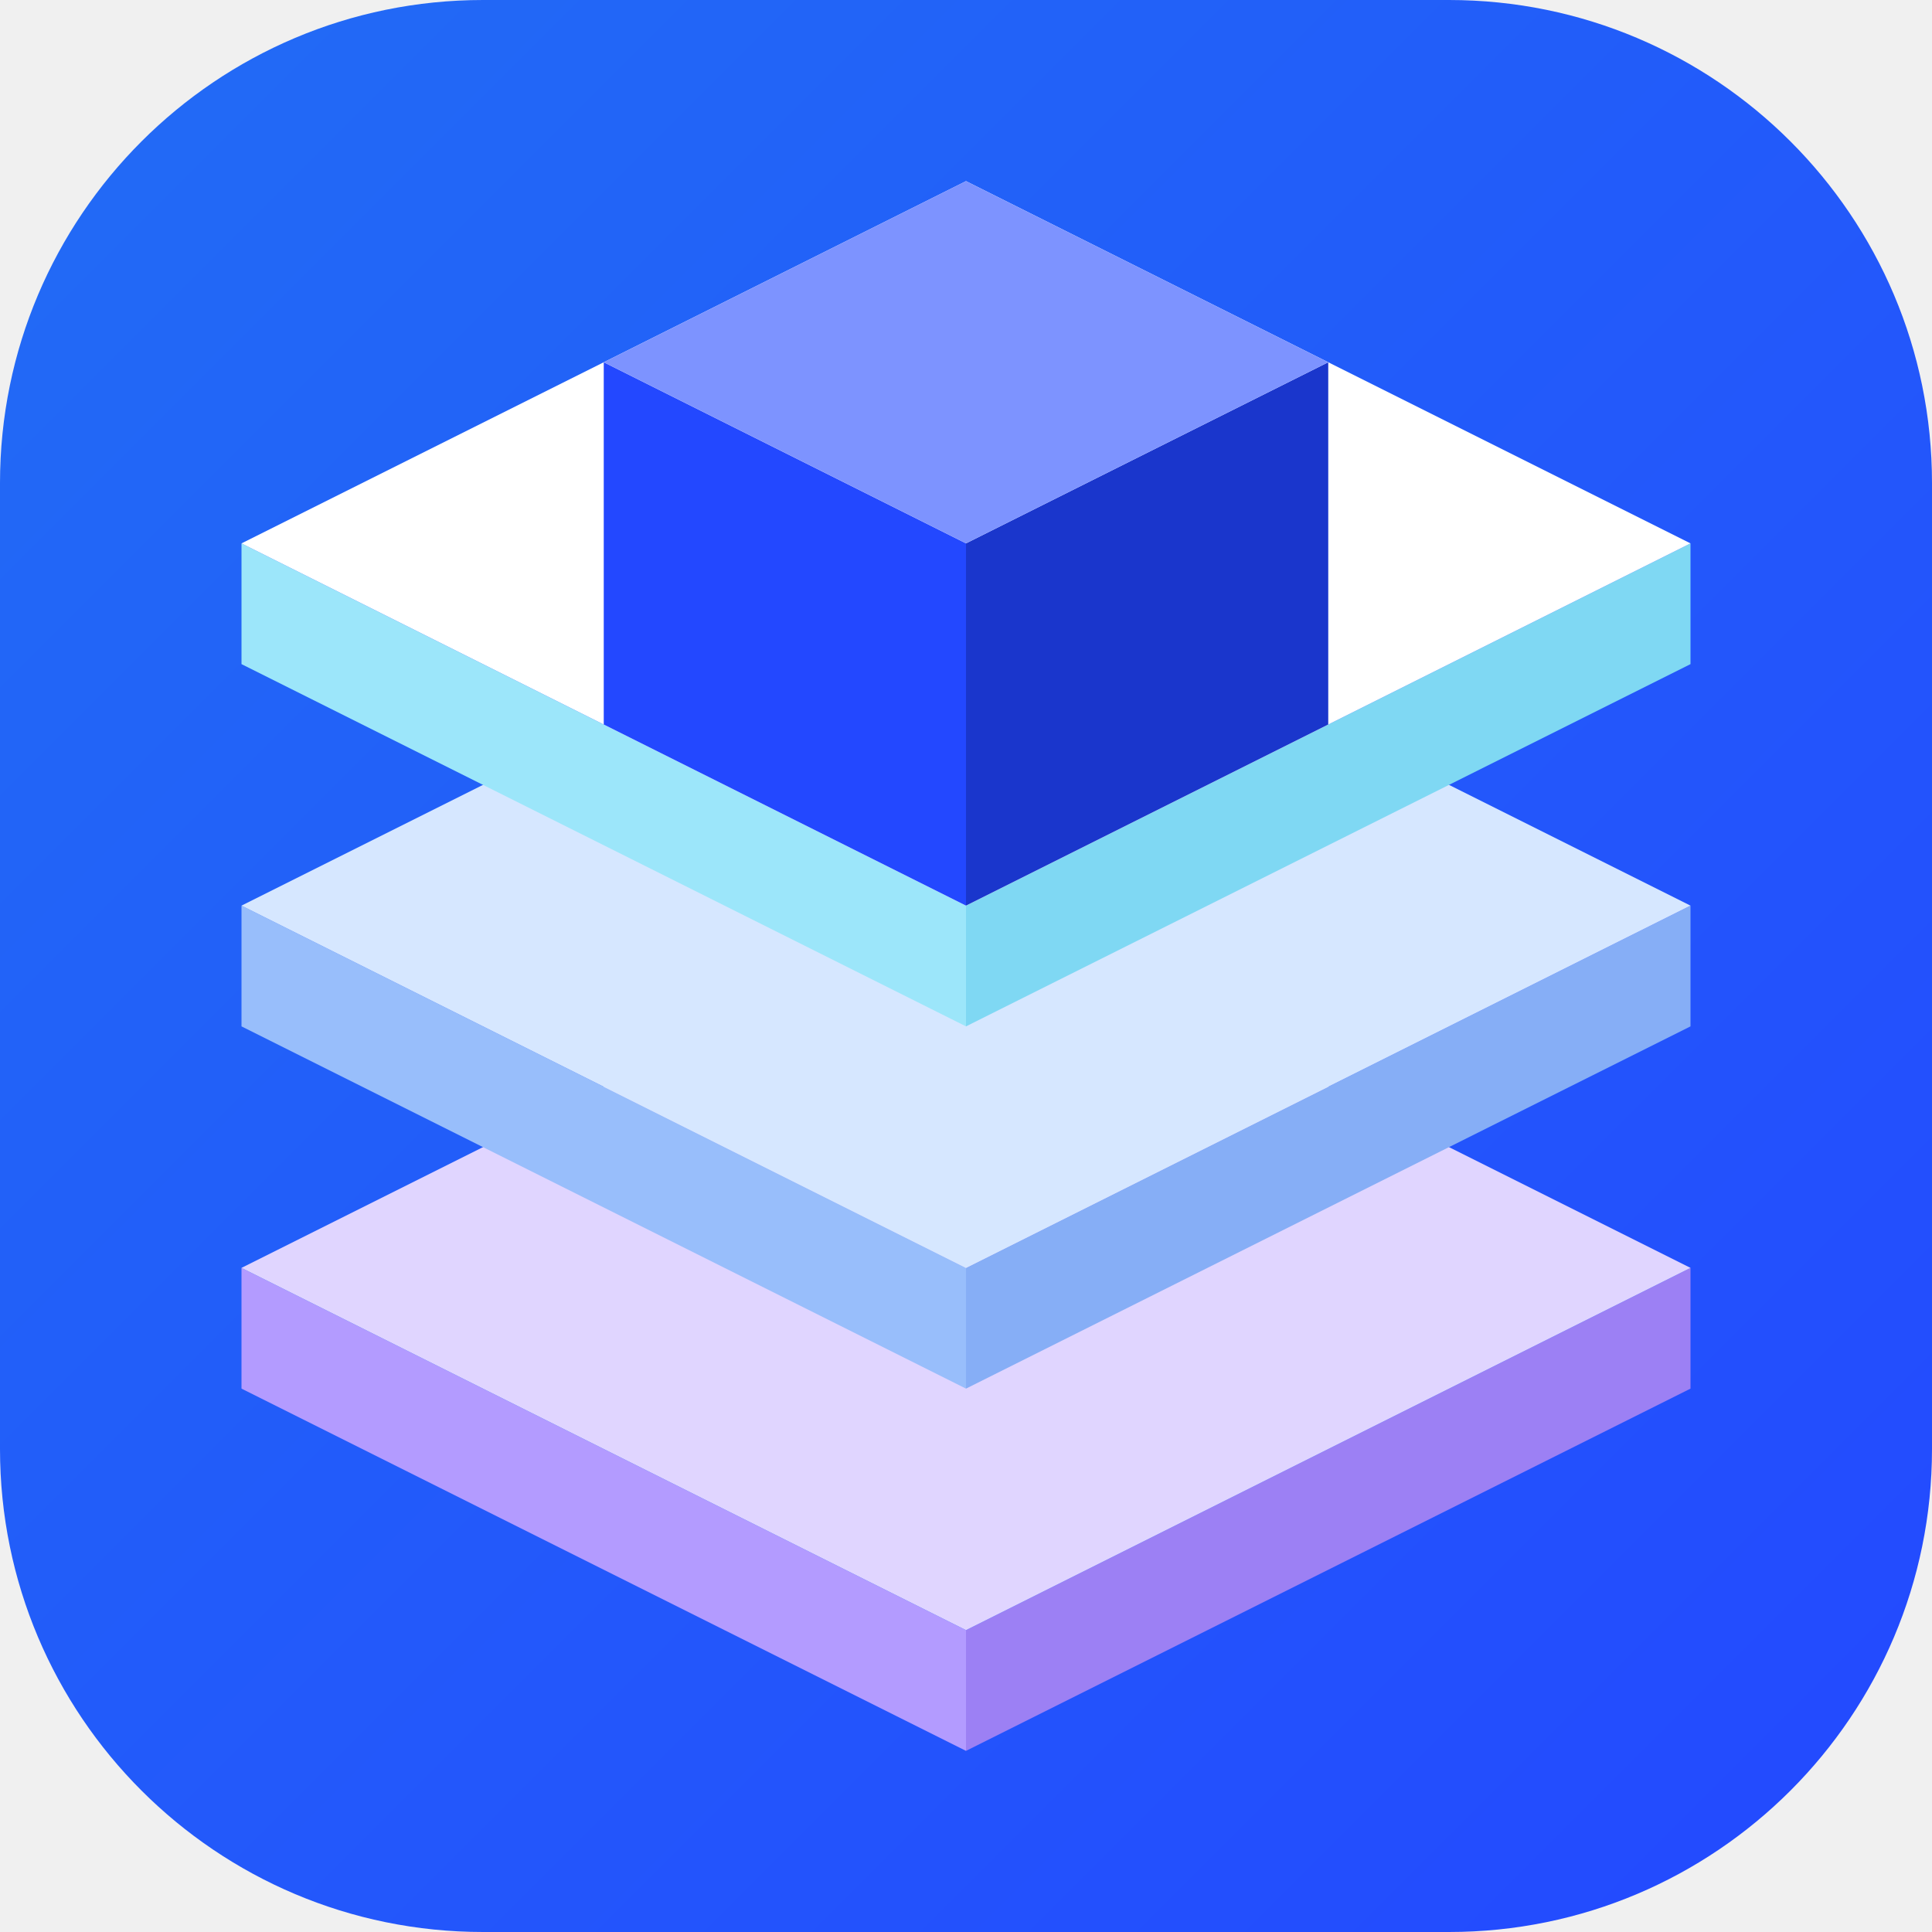
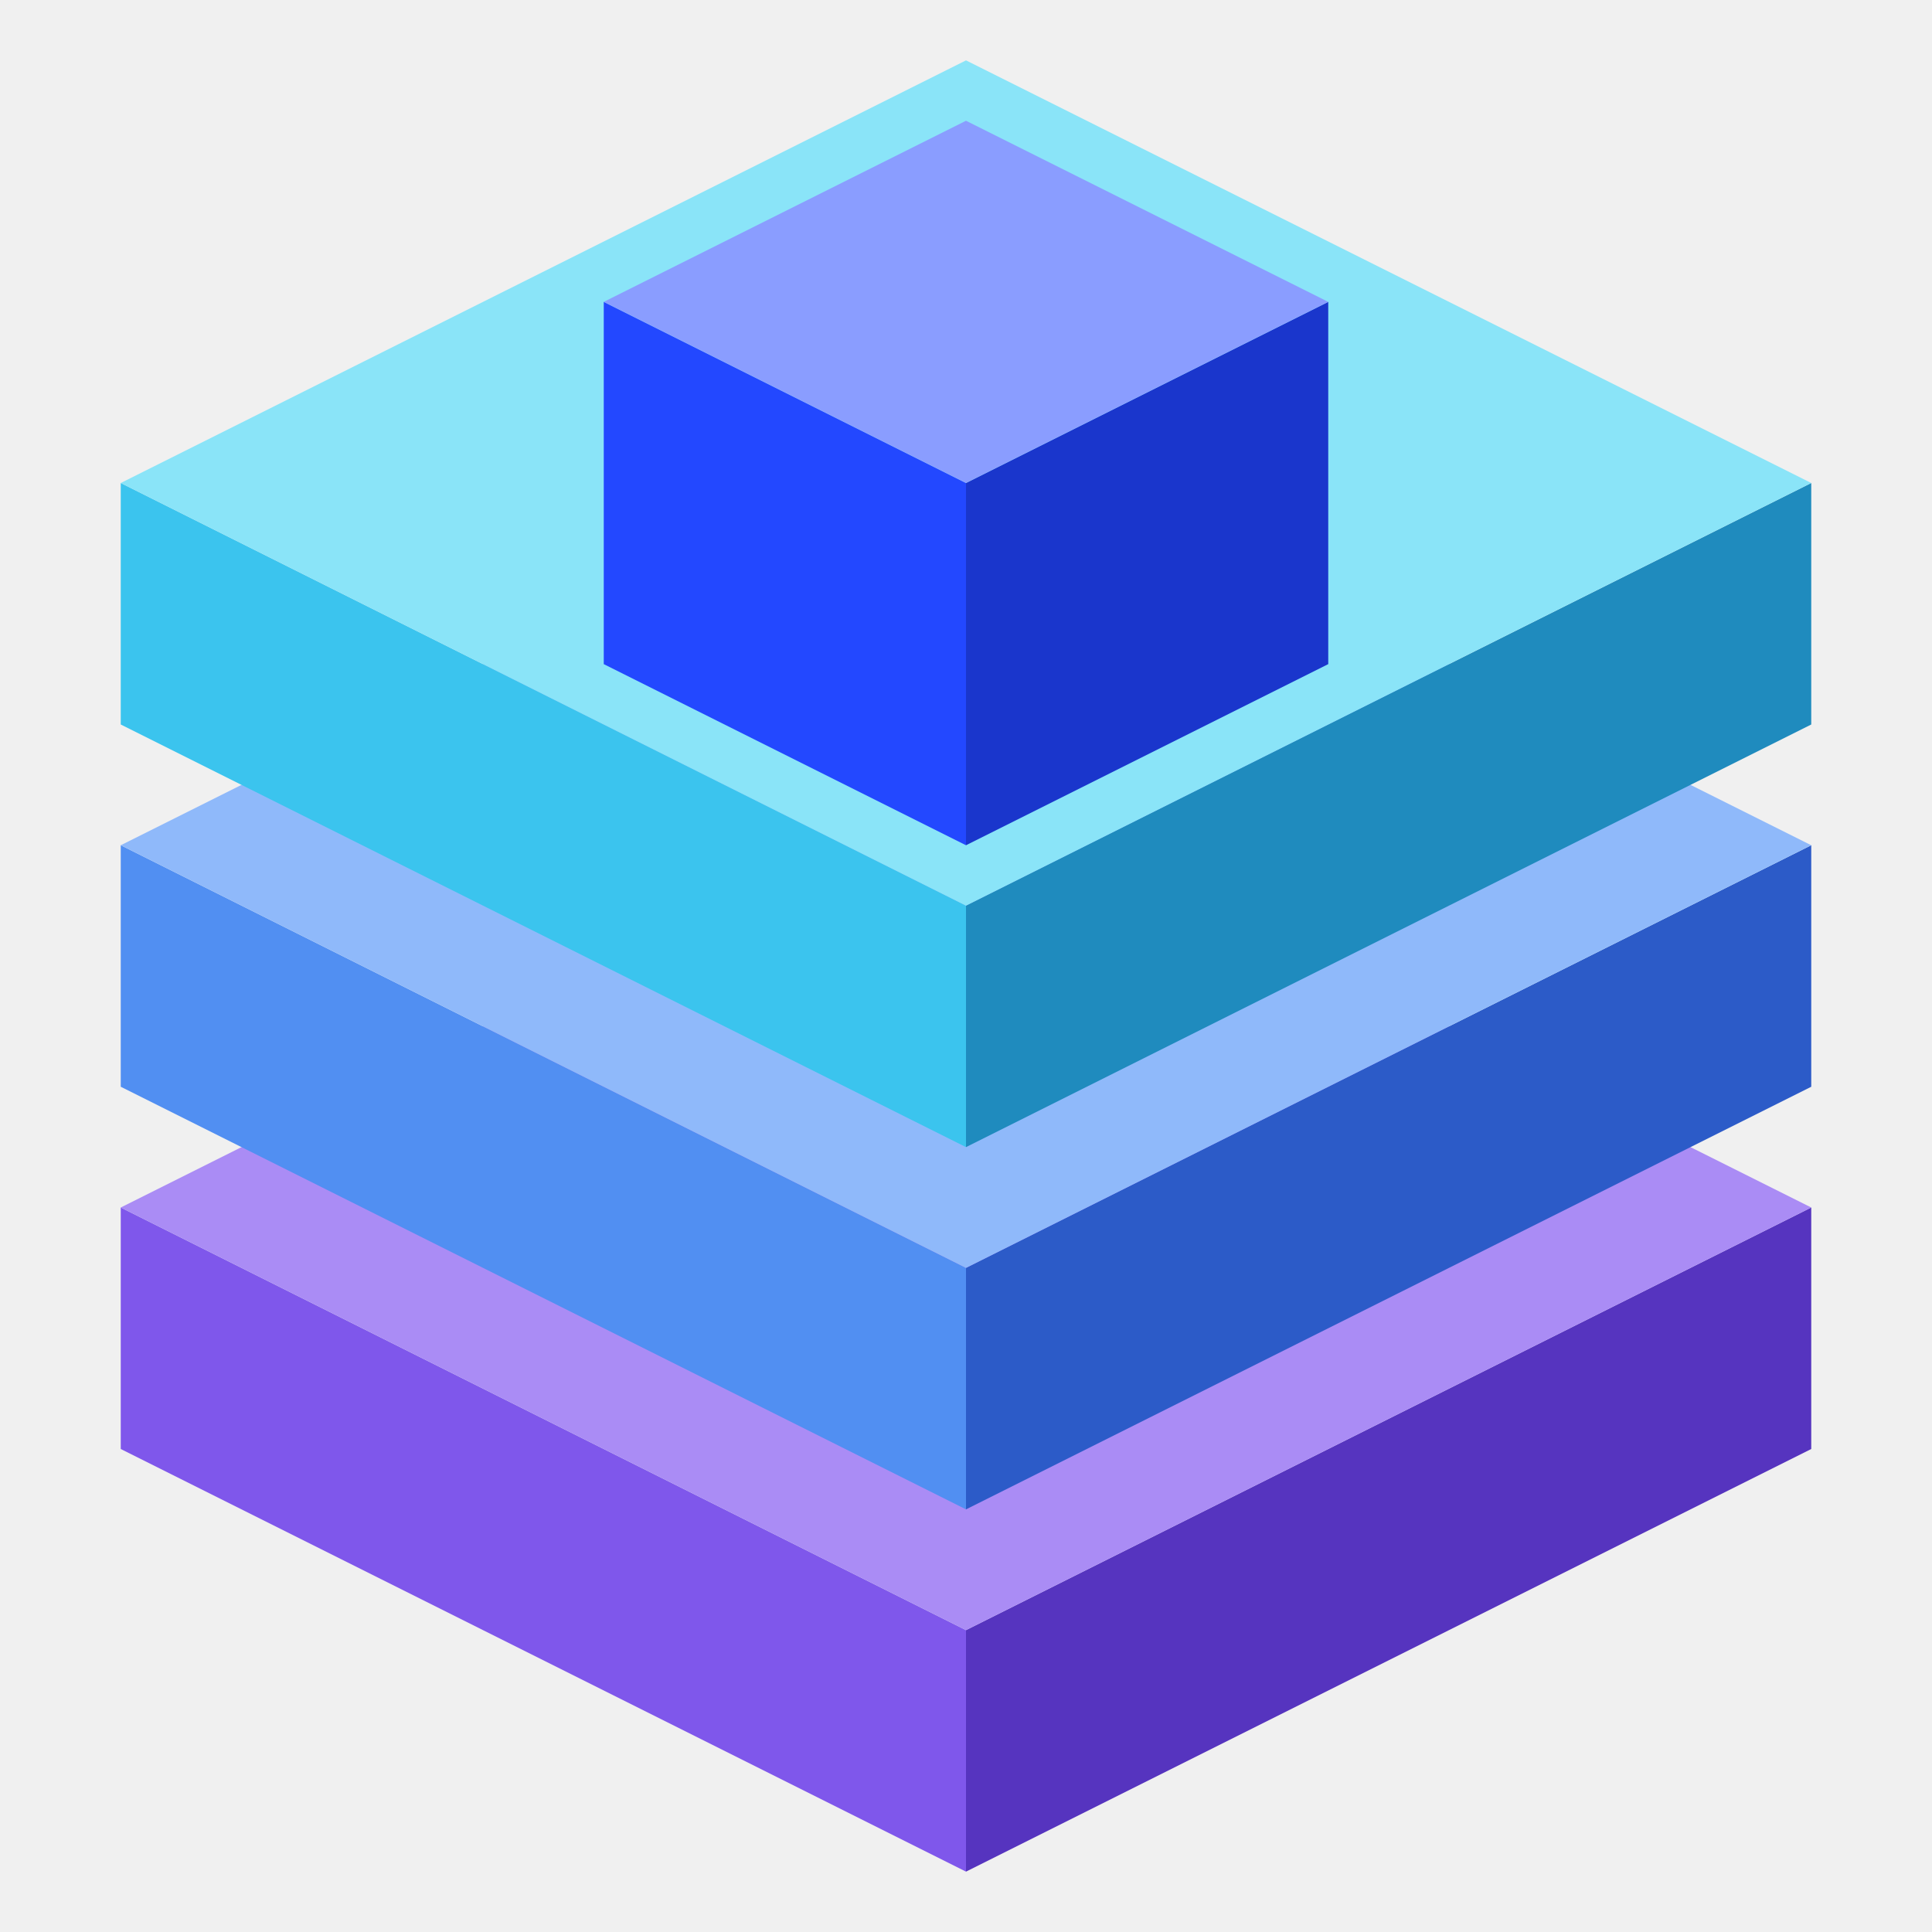
<svg xmlns="http://www.w3.org/2000/svg" viewBox="0 0 16 16" width="16" height="16">
-   <defs>
-     <linearGradient id="g" x1="0" y1="0" x2="1" y2="1">
-       <stop offset="0" stop-color="#226CF5" />
-       <stop offset="1" stop-color="#2348FF" />
-     </linearGradient>
-   </defs>
-   <rect width="16" height="16" rx="4" fill="url(#g)" />
-   <path d="M2 10.5L8 13.5L8 14.5L2 11.5Z" fill="#B39BFF" />
-   <path d="M8 13.5L14 10.5L14 11.5L8 14.5Z" fill="#9C80F4" />
-   <path d="M8 7.5L14 10.5L8 13.5L2 10.5Z" fill="#E0D5FF" />
-   <path d="M2 7.5L8 10.5L8 11.5L2 8.5Z" fill="#98BEFB" />
-   <path d="M8 10.5L14 7.5L14 8.5L8 11.5Z" fill="#86AEF6" />
-   <path d="M8 4.5L14 7.5L8 10.5L2 7.5Z" fill="#D6E7FF" />
-   <path d="M2 4.5L8 7.5L8 8.5L2 5.5Z" fill="#9CE6FA" />
-   <path d="M8 7.5L14 4.5L14 5.5L8 8.5Z" fill="#7FD8F3" />
-   <path d="M8 1.5L14 4.5L8 7.5L2 4.5Z" fill="#FFFFFF" />
-   <path d="M5 3L8 4.5L8 7.5L5 6Z" fill="#2348FF" />
-   <path d="M8 4.5L11 3L11 6L8 7.5Z" fill="#1A36CC" />
-   <path d="M8 1.5L11 3L8 4.5L5 3Z" fill="#7D93FF" />
+   <path d="M1 10L8 13.5L8 15.5L1 12Z" fill="#7F57EB" />
+   <path d="M8 13.5L15 10L15 12L8 15.5Z" fill="#5634BF" />
+   <path d="M8 6.5L15 10L8 13.5L1 10Z" fill="#AA8CF5" />
+   <path d="M1 7L8 10.5L8 12.5L1 9Z" fill="#518FF2" />
+   <path d="M8 10.5L15 7L15 9L8 12.5Z" fill="#2C5BC8" />
+   <path d="M8 3.5L15 7L8 10.5L1 7Z" fill="#8FB9FA" />
+   <path d="M1 4L8 7.5L8 9.5L1 6Z" fill="#3BC4EE" />
+   <path d="M8 7.5L15 4L15 6L8 9.5Z" fill="#1F8BBE" />
+   <path d="M8 0.5L15 4L8 7.5L1 4Z" fill="#8AE4F8" />
+   <path d="M5 2.5L8 4L8 7L5 5.5Z" fill="#2348FF" />
+   <path d="M8 4L11 2.5L11 5.5L8 7Z" fill="#1A36CC" />
+   <path d="M8 1L11 2.5L8 4L5 2.5Z" fill="#8A9DFF" />
</svg>
